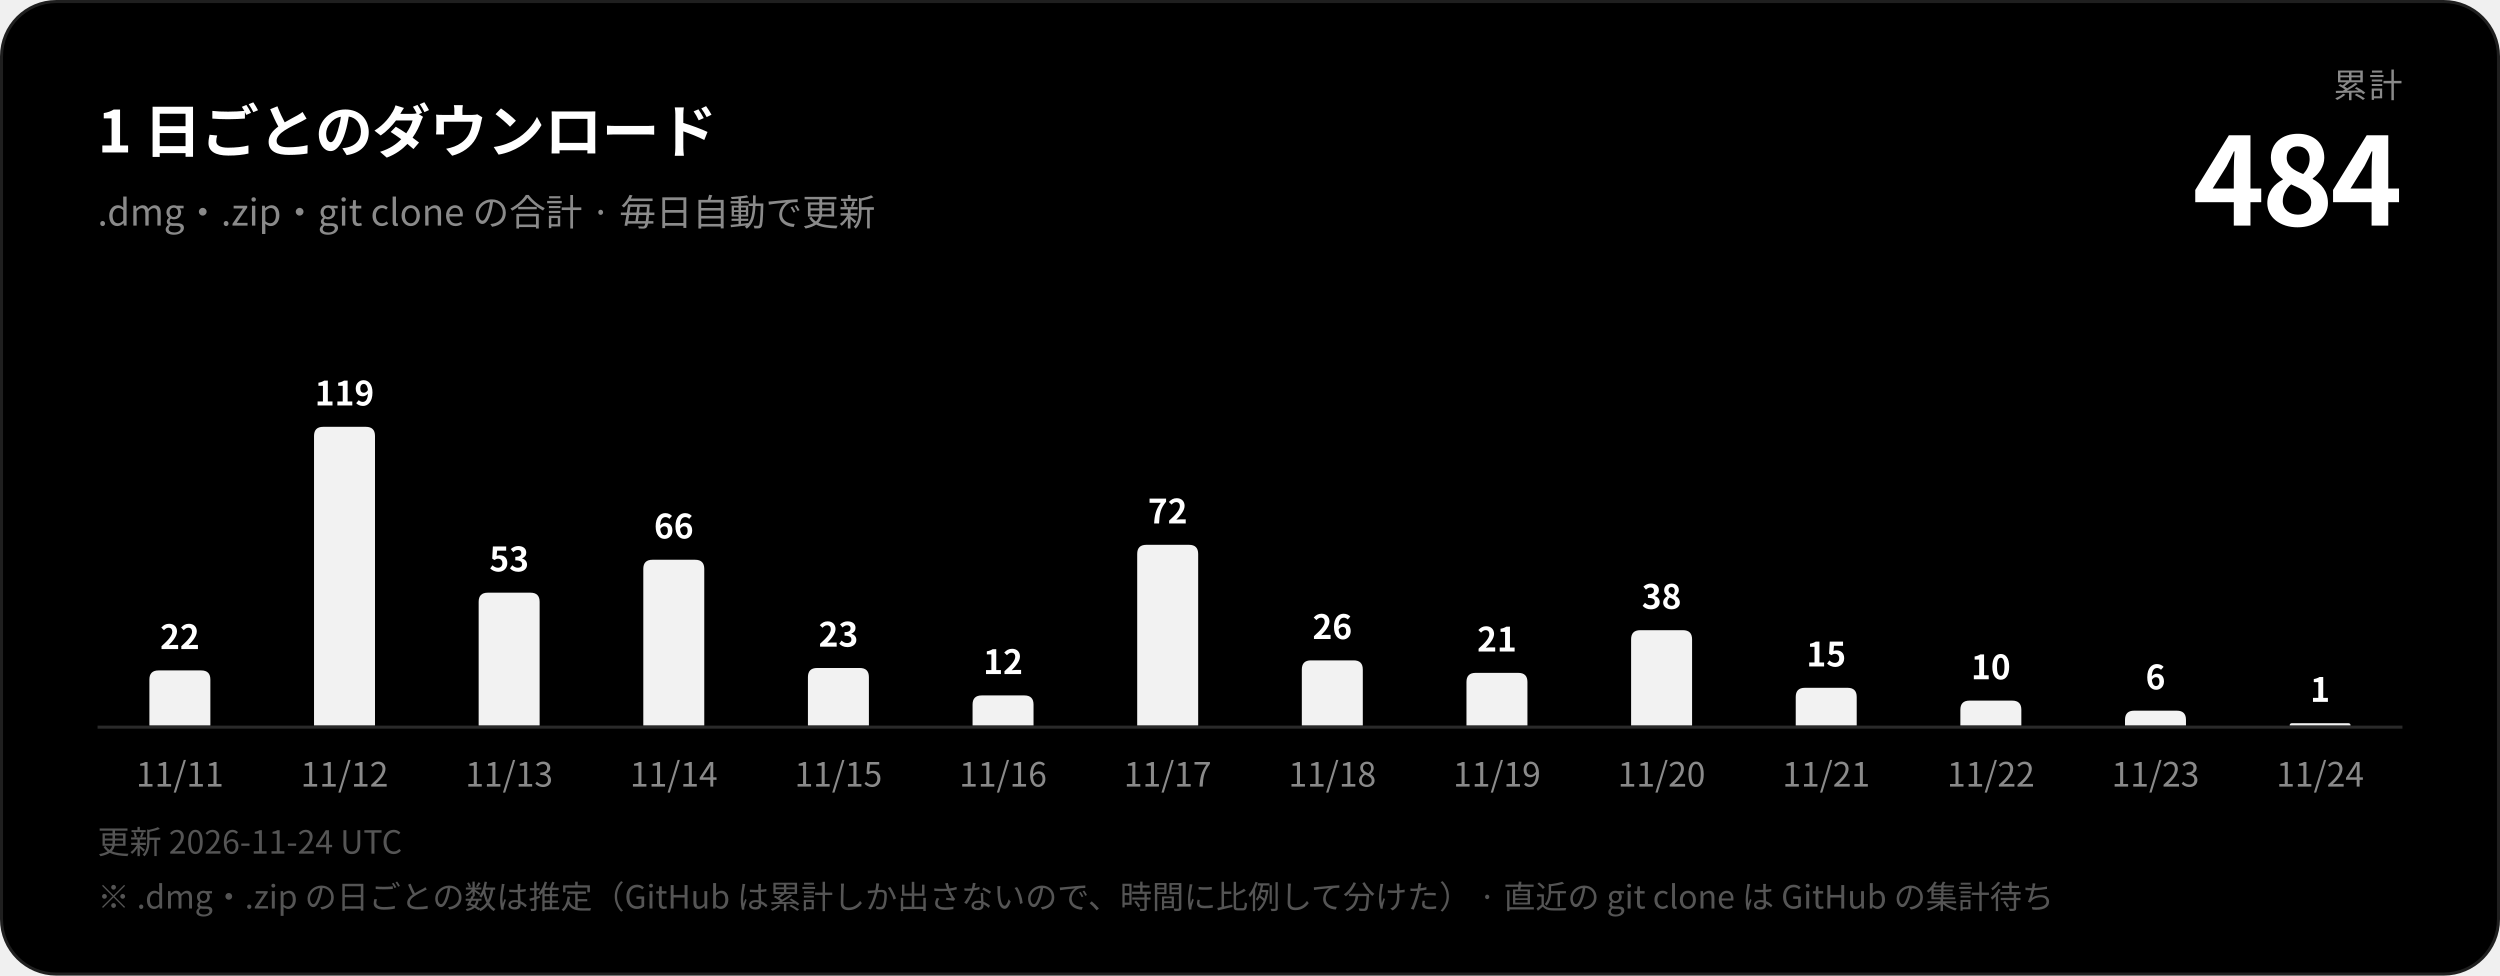
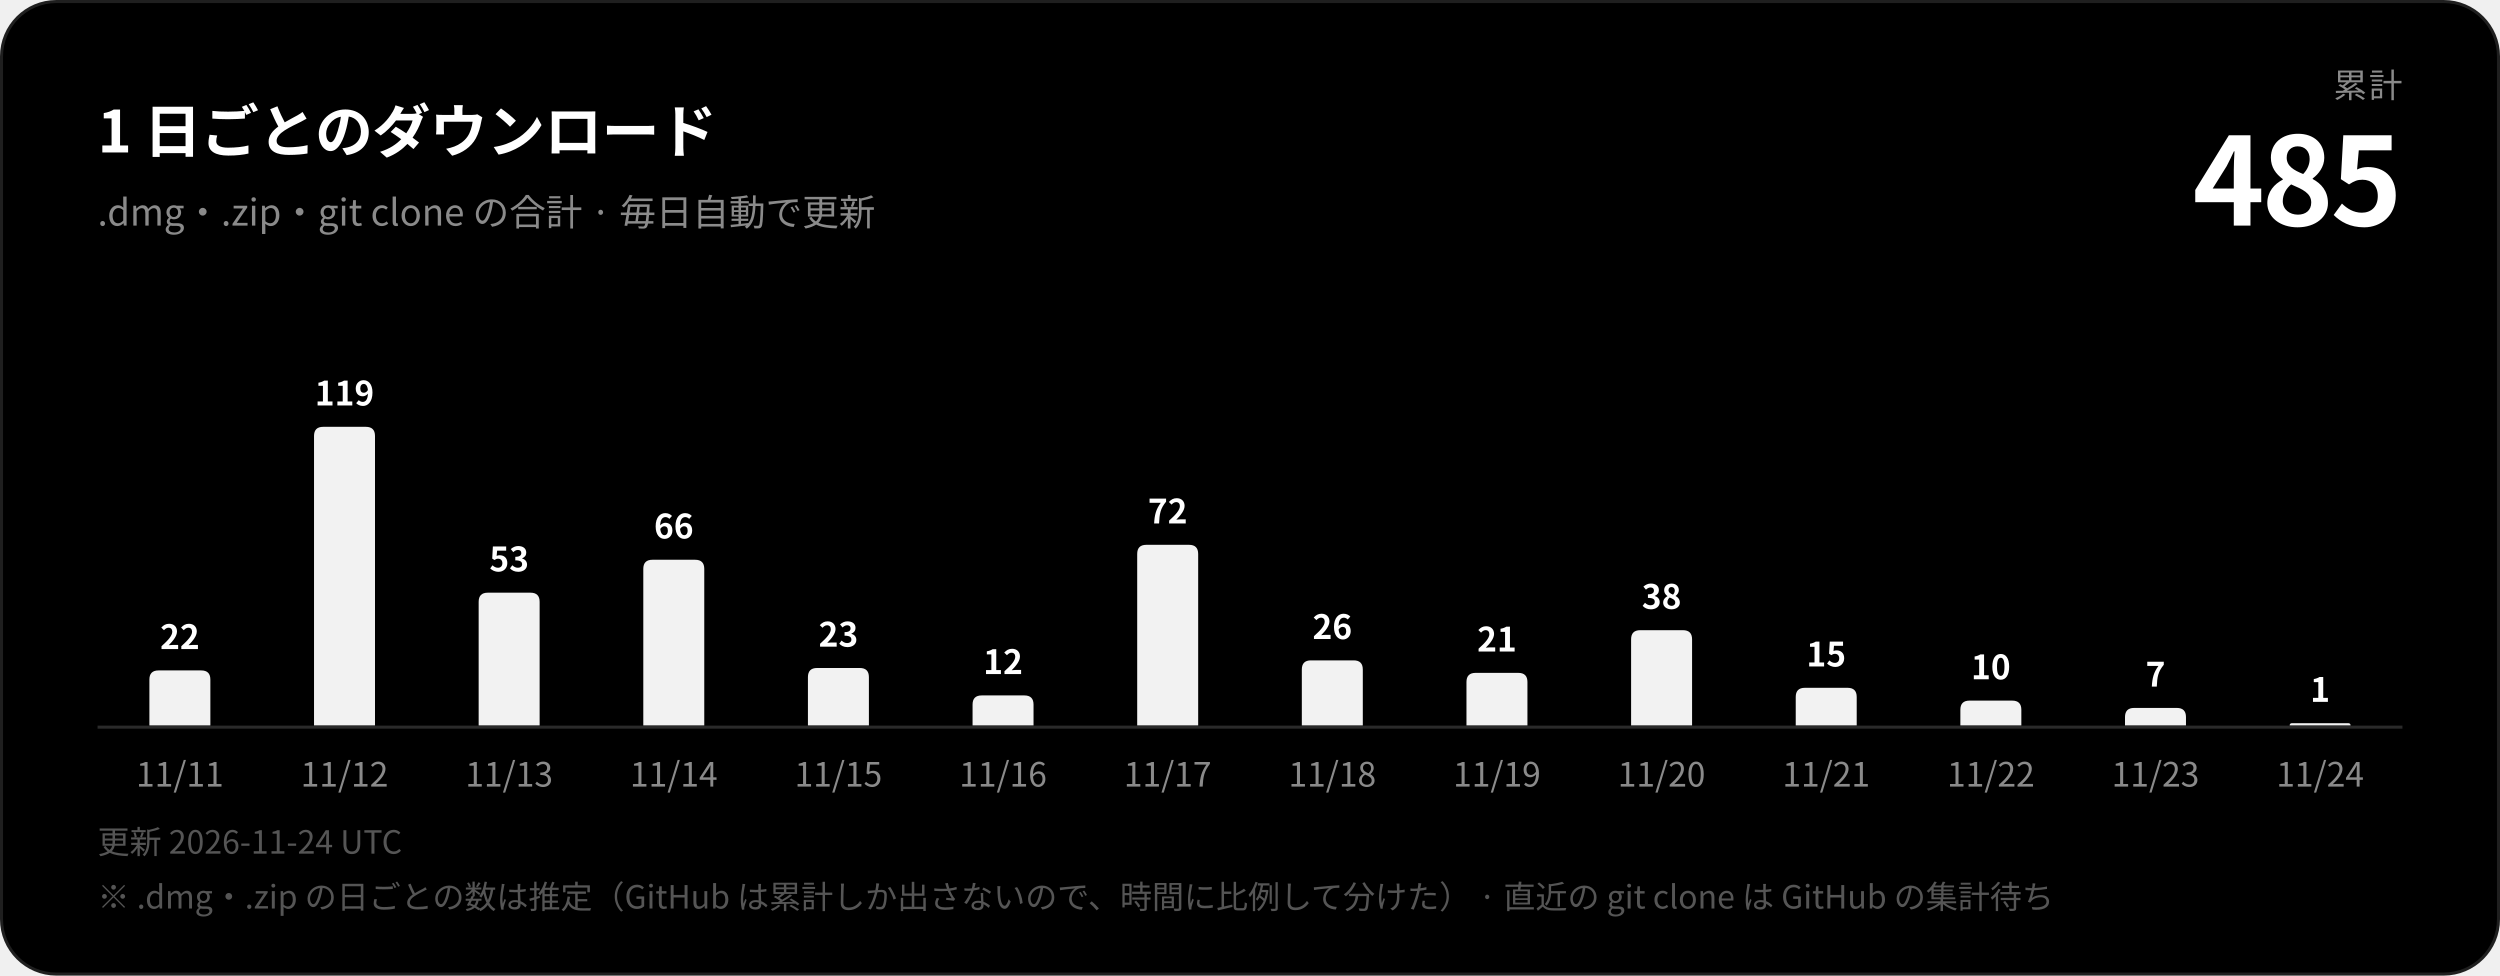
<svg xmlns="http://www.w3.org/2000/svg" width="820" height="320" viewBox="0 0 820 320" role="img" aria-label="1 日ごとのダウンロード">
  <rect x="0.5" y="0.5" width="819" height="319" rx="18" fill="#000000" stroke="#1f1f1f" />
  <g font-family="-apple-system, BlinkMacSystemFont, 'SF Pro Display', 'Segoe UI', 'Hiragino Sans', 'Hiragino Kaku Gothic ProN', 'Noto Sans CJK JP', 'Noto Sans JP', 'PingFang SC', 'Microsoft YaHei', sans-serif" style="font-variant-numeric: tabular-nums">
    <text x="32" y="50" font-size="19" font-weight="600" fill="#ffffff" letter-spacing="-0.2">1 日ごとのダウンロード</text>
    <text x="32" y="74" font-size="12" fill="#8a8a8a">.dmg・.zip・git clone の合計 · 毎日自動で更新</text>
    <text x="788" y="32" font-size="11" fill="#8a8a8a" text-anchor="end" letter-spacing="0.6">累計</text>
-     <text x="788" y="74" font-size="40" font-weight="700" fill="#ffffff" text-anchor="end" letter-spacing="-1">484</text>
+     <text x="788" y="74" font-size="40" font-weight="700" fill="#ffffff" text-anchor="end" letter-spacing="-1">485</text>
    <path d="M49.0,238.0V222.9Q49.0,219.9 52.0,219.9H66.0Q69.0,219.9 69.0,222.9V238.0Z" fill="#f2f2f2" />
    <text x="59.0" y="212.9" font-size="11" font-weight="600" fill="#ffffff" text-anchor="middle">22</text>
    <text x="59.0" y="258" font-size="11" fill="#8a8a8a" text-anchor="middle">11/11</text>
    <path d="M103.0,238.0V143.0Q103.0,140.0 106.0,140.0H120.0Q123.0,140.0 123.0,143.0V238.0Z" fill="#f2f2f2" />
    <text x="113.0" y="133.0" font-size="11" font-weight="600" fill="#ffffff" text-anchor="middle">119</text>
    <text x="113.0" y="258" font-size="11" fill="#8a8a8a" text-anchor="middle">11/12</text>
    <path d="M157.0,238.0V197.4Q157.0,194.4 160.0,194.4H174.0Q177.0,194.4 177.0,197.4V238.0Z" fill="#f2f2f2" />
    <text x="167.0" y="187.4" font-size="11" font-weight="600" fill="#ffffff" text-anchor="middle">53</text>
    <text x="167.0" y="258" font-size="11" fill="#8a8a8a" text-anchor="middle">11/13</text>
    <path d="M211.0,238.0V186.6Q211.0,183.6 214.0,183.6H228.0Q231.0,183.6 231.0,186.6V238.0Z" fill="#f2f2f2" />
    <text x="221.0" y="176.6" font-size="11" font-weight="600" fill="#ffffff" text-anchor="middle">66</text>
    <text x="221.0" y="258" font-size="11" fill="#8a8a8a" text-anchor="middle">11/14</text>
    <path d="M265.0,238.0V222.1Q265.0,219.1 268.0,219.1H282.0Q285.0,219.1 285.0,222.1V238.0Z" fill="#f2f2f2" />
    <text x="275.0" y="212.1" font-size="11" font-weight="600" fill="#ffffff" text-anchor="middle">23</text>
    <text x="275.0" y="258" font-size="11" fill="#8a8a8a" text-anchor="middle">11/15</text>
    <path d="M319.0,238.0V231.1Q319.0,228.1 322.0,228.1H336.0Q339.0,228.1 339.0,231.1V238.0Z" fill="#f2f2f2" />
    <text x="329.0" y="221.1" font-size="11" font-weight="600" fill="#ffffff" text-anchor="middle">12</text>
    <text x="329.0" y="258" font-size="11" fill="#8a8a8a" text-anchor="middle">11/16</text>
    <path d="M373.0,238.0V181.7Q373.0,178.7 376.0,178.7H390.0Q393.0,178.7 393.0,181.7V238.0Z" fill="#f2f2f2" />
    <text x="383.0" y="171.7" font-size="11" font-weight="600" fill="#ffffff" text-anchor="middle">72</text>
    <text x="383.0" y="258" font-size="11" fill="#8a8a8a" text-anchor="middle">11/17</text>
    <path d="M427.0,238.0V219.6Q427.0,216.6 430.0,216.6H444.0Q447.0,216.6 447.0,219.6V238.0Z" fill="#f2f2f2" />
    <text x="437.0" y="209.6" font-size="11" font-weight="600" fill="#ffffff" text-anchor="middle">26</text>
    <text x="437.0" y="258" font-size="11" fill="#8a8a8a" text-anchor="middle">11/18</text>
    <path d="M481.0,238.0V223.7Q481.0,220.7 484.0,220.7H498.0Q501.0,220.7 501.0,223.7V238.0Z" fill="#f2f2f2" />
    <text x="491.0" y="213.7" font-size="11" font-weight="600" fill="#ffffff" text-anchor="middle">21</text>
    <text x="491.0" y="258" font-size="11" fill="#8a8a8a" text-anchor="middle">11/19</text>
    <path d="M535.0,238.0V209.7Q535.0,206.7 538.0,206.7H552.0Q555.0,206.7 555.0,209.7V238.0Z" fill="#f2f2f2" />
    <text x="545.0" y="199.7" font-size="11" font-weight="600" fill="#ffffff" text-anchor="middle">38</text>
    <text x="545.0" y="258" font-size="11" fill="#8a8a8a" text-anchor="middle">11/20</text>
    <path d="M589.0,238.0V228.6Q589.0,225.6 592.0,225.6H606.0Q609.0,225.6 609.0,228.6V238.0Z" fill="#f2f2f2" />
    <text x="599.0" y="218.6" font-size="11" font-weight="600" fill="#ffffff" text-anchor="middle">15</text>
    <text x="599.0" y="258" font-size="11" fill="#8a8a8a" text-anchor="middle">11/21</text>
    <path d="M643.0,238.0V232.8Q643.0,229.8 646.0,229.8H660.0Q663.0,229.8 663.0,232.8V238.0Z" fill="#f2f2f2" />
    <text x="653.0" y="222.8" font-size="11" font-weight="600" fill="#ffffff" text-anchor="middle">10</text>
    <text x="653.0" y="258" font-size="11" fill="#8a8a8a" text-anchor="middle">11/22</text>
-     <path d="M697.0,238.0V236.1Q697.0,233.1 700.0,233.1H714.0Q717.0,233.1 717.0,236.1V238.0Z" fill="#f2f2f2" />
-     <text x="707.0" y="226.1" font-size="11" font-weight="600" fill="#ffffff" text-anchor="middle">6</text>
+     <path d="M697.0,238.0V235.2Q697.0,232.2 700.0,232.2H714.0Q717.0,232.2 717.0,235.2V238.0Z" fill="#f2f2f2" />
+     <text x="707.0" y="225.2" font-size="11" font-weight="600" fill="#ffffff" text-anchor="middle">7</text>
    <text x="707.0" y="258" font-size="11" fill="#8a8a8a" text-anchor="middle">11/23</text>
    <path d="M751.0,238.0V238.0Q751.0,237.2 751.8,237.2H770.2Q771.0,237.2 771.0,238.0V238.0Z" fill="#f2f2f2" />
    <text x="761.0" y="230.2" font-size="11" font-weight="600" fill="#ffffff" text-anchor="middle">1</text>
    <text x="761.0" y="258" font-size="11" fill="#8a8a8a" text-anchor="middle">11/24</text>
    <line x1="32" y1="238.5" x2="788" y2="238.5" stroke="#2a2a2a" stroke-width="1" />
    <text x="32" y="280" font-size="10.5" fill="#555555">更新 2026-11-24 UTC</text>
    <text x="32" y="298" font-size="10.5" fill="#555555">※ .dmg・.zip の日ごとの数は推定（GitHub は累計しか出さないので、時間に比例して分けた） · 直近の git clone は GitHub の集計待ち</text>
  </g>
</svg>
